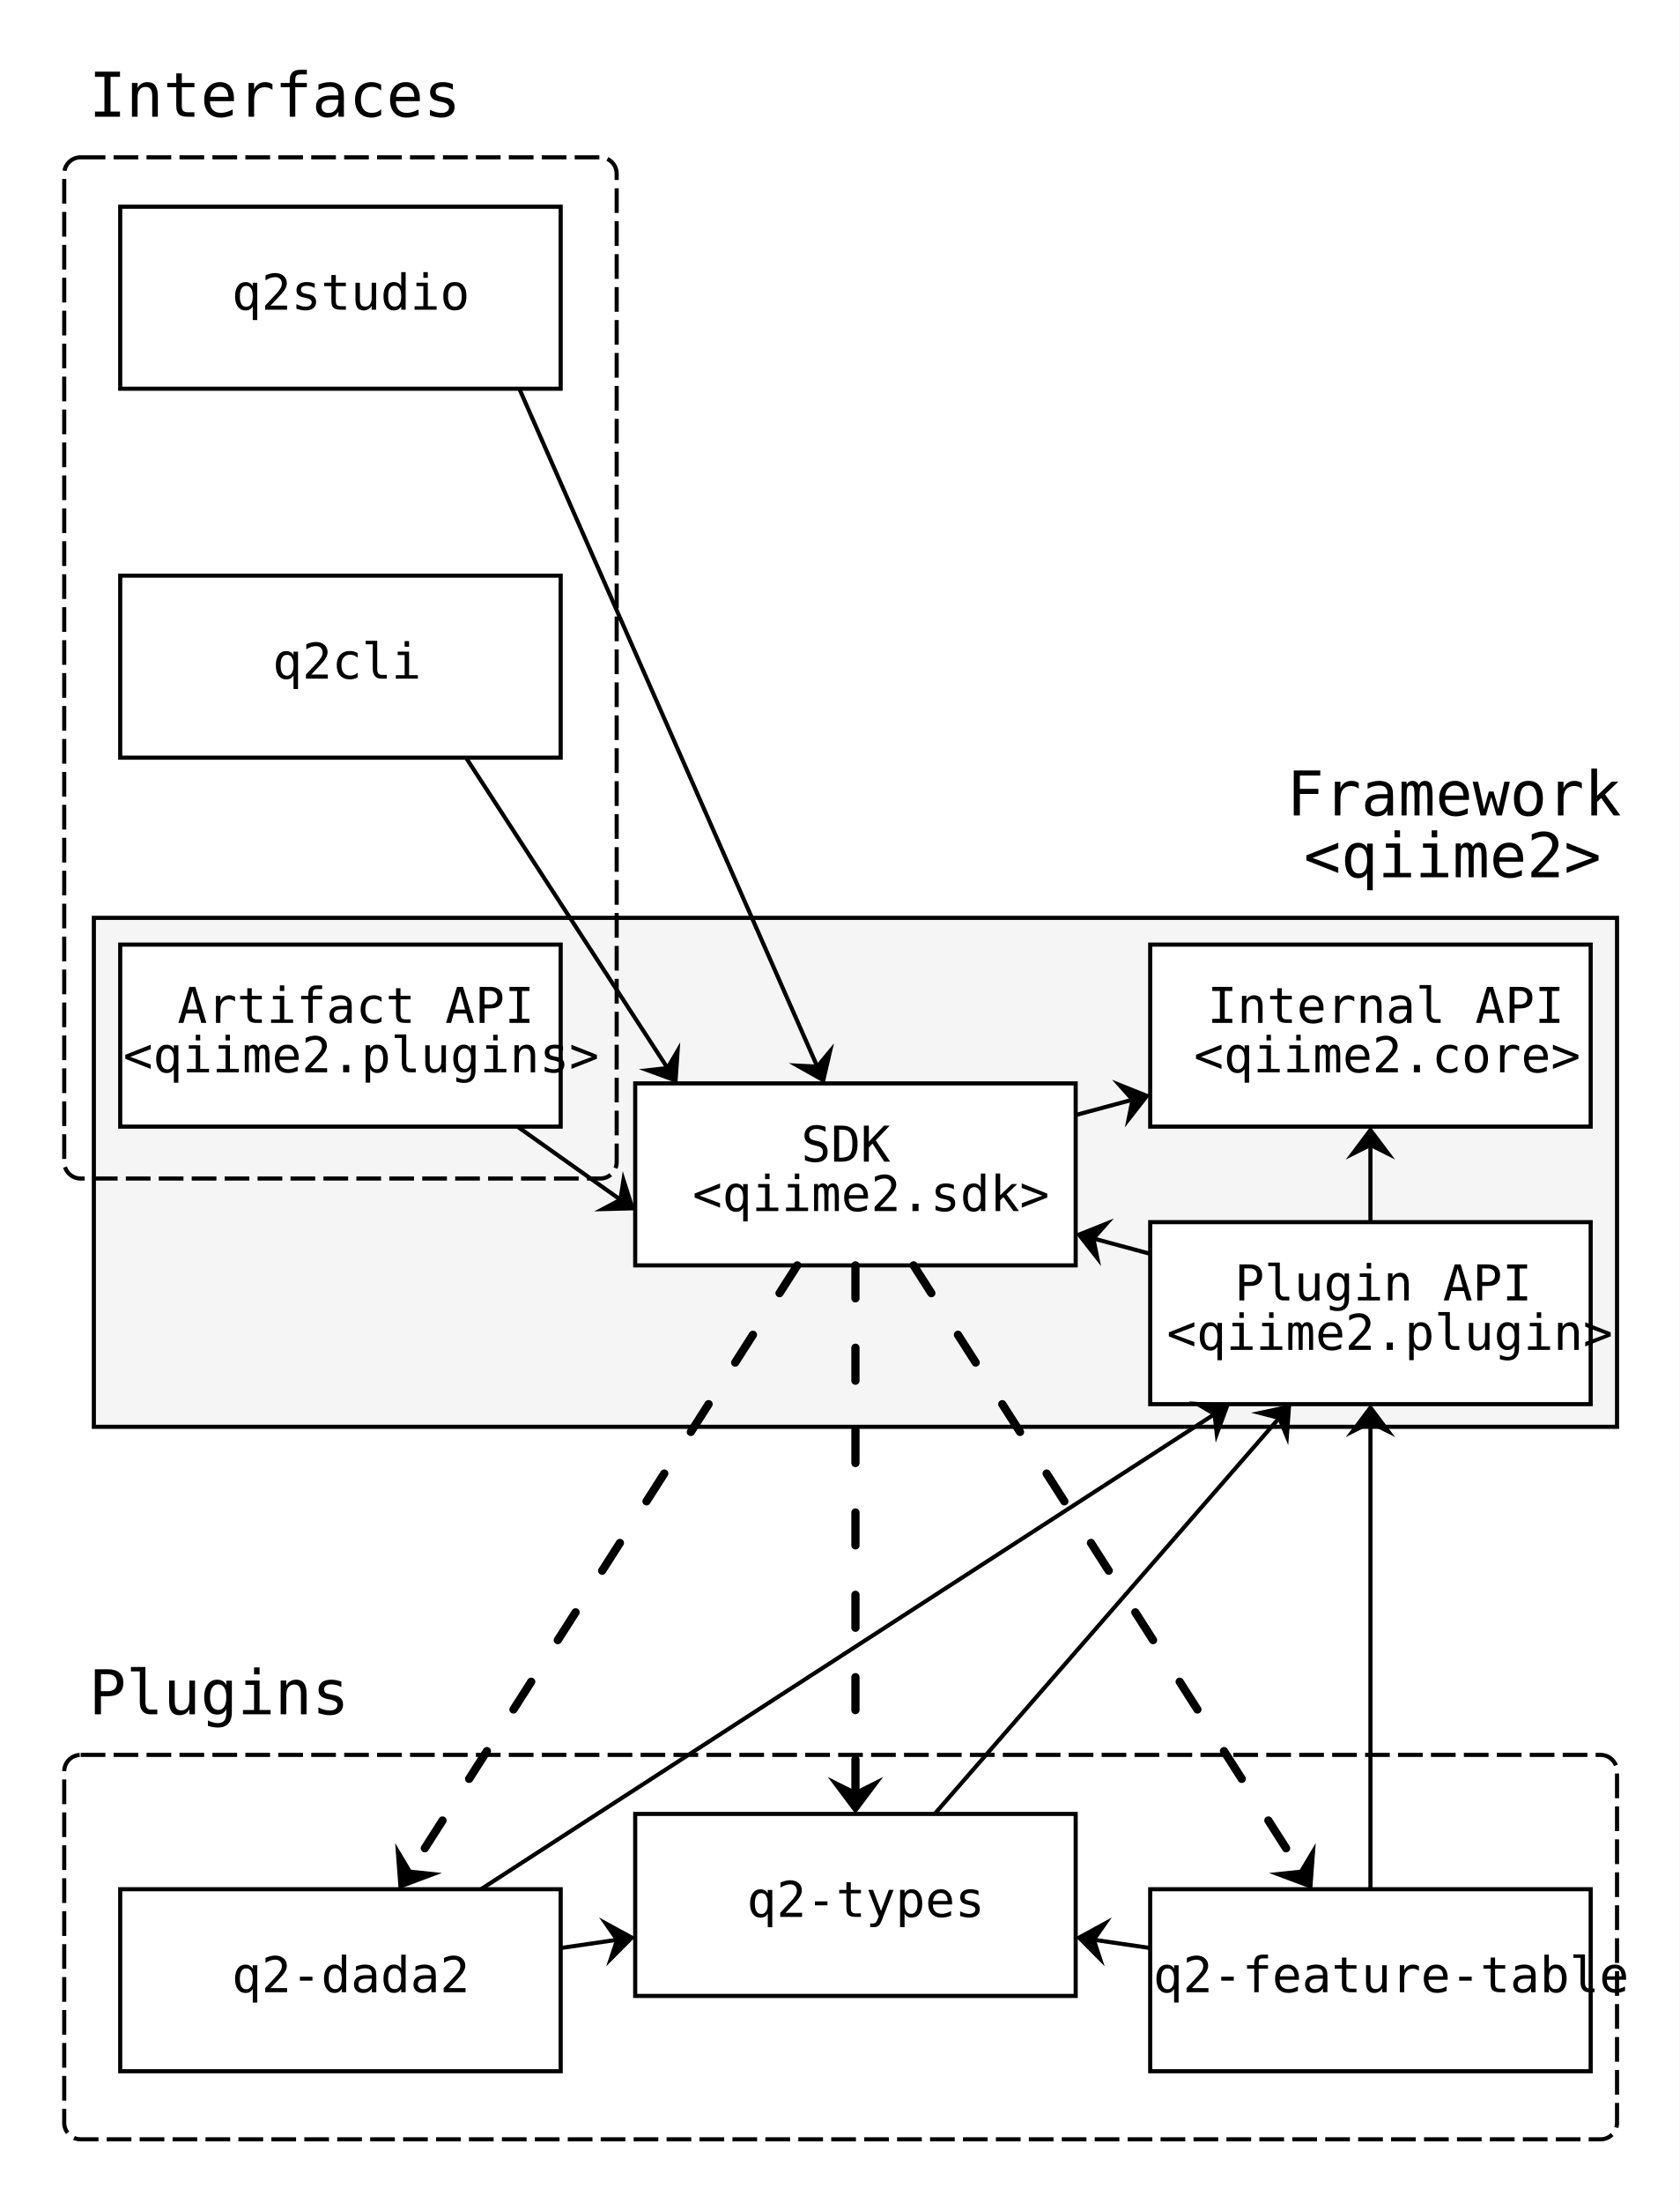
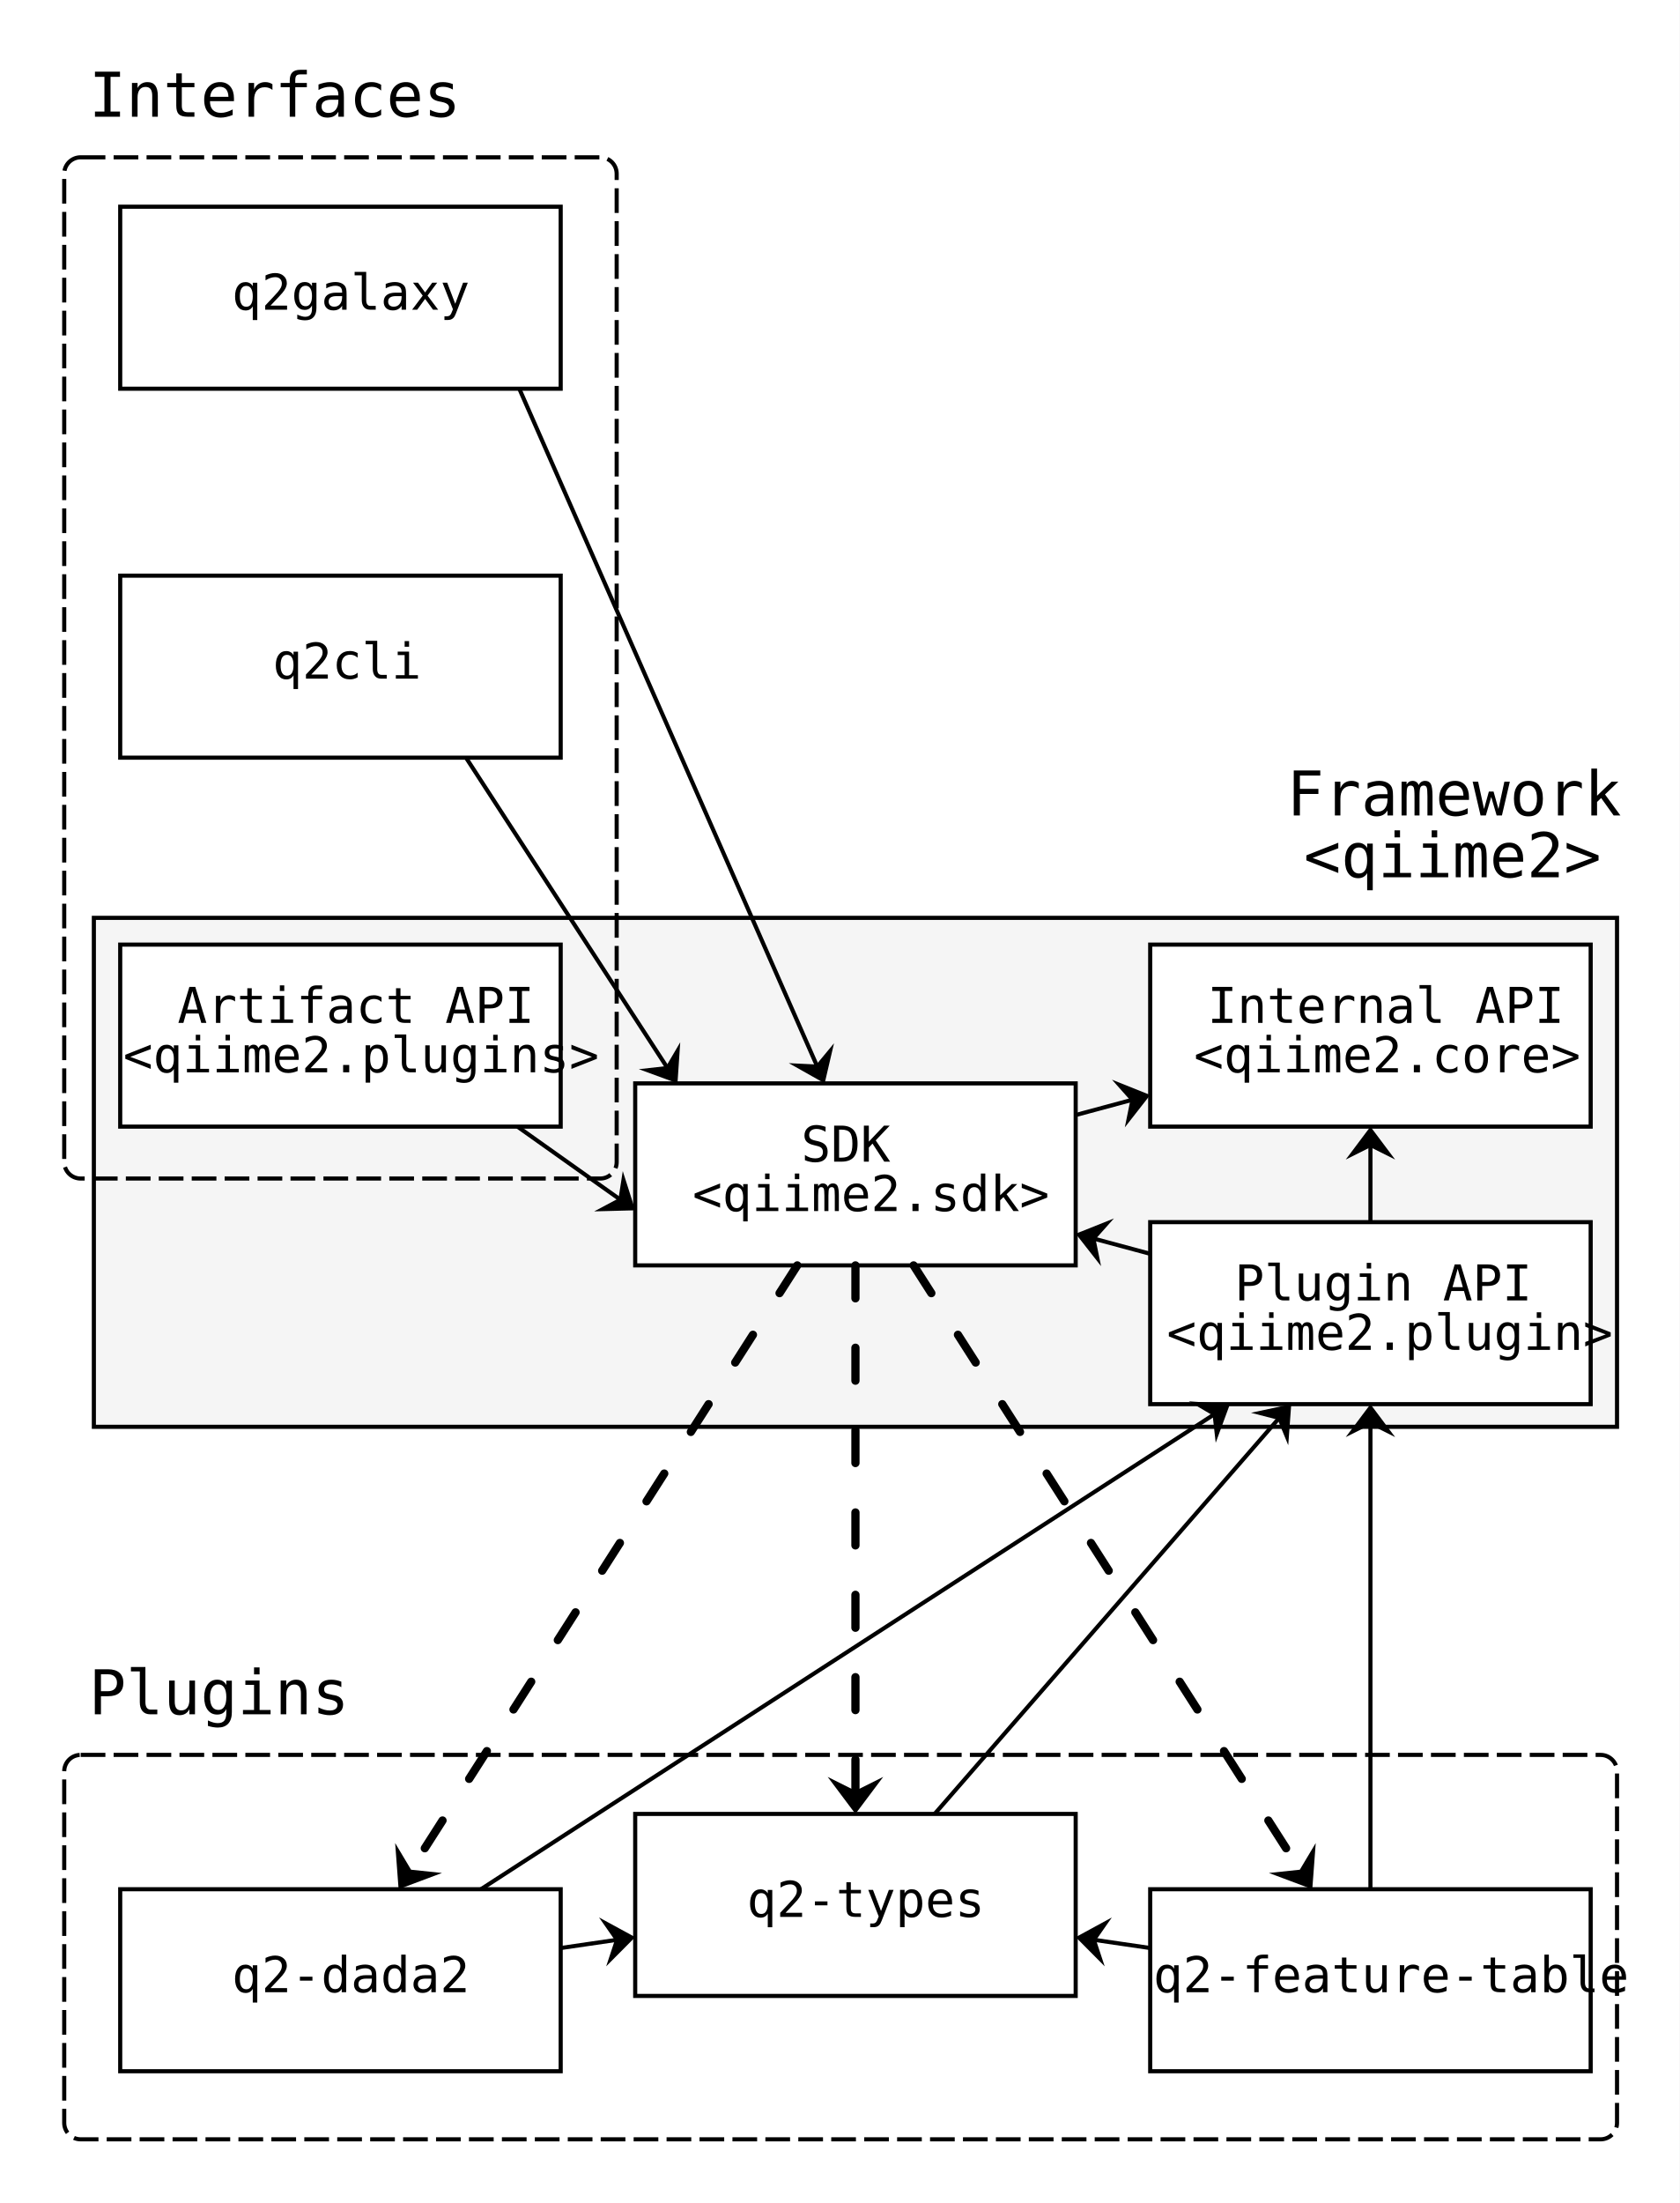
<svg xmlns="http://www.w3.org/2000/svg" fill-opacity="1" color-rendering="auto" color-interpolation="auto" text-rendering="auto" stroke="black" stroke-linecap="square" width="408" stroke-miterlimit="10" shape-rendering="auto" stroke-opacity="1" fill="black" stroke-dasharray="none" font-weight="normal" stroke-width="1" height="535" font-family="'Dialog'" font-style="normal" stroke-linejoin="miter" font-size="12px" stroke-dashoffset="0" image-rendering="auto">
  <defs id="genericDefs" />
  <g>
    <defs id="defs1">
      <clipPath clipPathUnits="userSpaceOnUse" id="clipPath1">
        <path d="M0 0 L408 0 L408 535 L0 535 L0 0 Z" />
      </clipPath>
      <clipPath clipPathUnits="userSpaceOnUse" id="clipPath2">
        <path d="M873 229 L1281 229 L1281 764 L873 764 L873 229 Z" />
      </clipPath>
    </defs>
    <g fill="white" text-rendering="geometricPrecision" shape-rendering="geometricPrecision" transform="translate(-873,-229)" stroke="white">
      <rect x="873" width="408" height="535" y="229" clip-path="url(#clipPath2)" stroke="none" />
    </g>
    <g fill="rgb(245,245,245)" text-rendering="geometricPrecision" shape-rendering="geometricPrecision" transform="matrix(1,0,0,1,-873,-229)" stroke="rgb(245,245,245)">
      <rect x="895.8" width="370" height="123.6" y="451.9" clip-path="url(#clipPath2)" stroke="none" />
    </g>
    <g text-rendering="geometricPrecision" stroke-miterlimit="1.45" shape-rendering="geometricPrecision" transform="matrix(1,0,0,1,-873,-229)" stroke-linecap="butt">
      <rect fill="none" x="895.8" width="370" height="123.6" y="451.9" clip-path="url(#clipPath2)" />
      <text x="1185.576" font-size="15px" y="427.04" clip-path="url(#clipPath2)" font-family="'Consolas'" stroke="none" xml:space="preserve">Framework</text>
      <text x="1189.7" font-size="15px" y="442.04" clip-path="url(#clipPath2)" font-family="'Consolas'" stroke="none" xml:space="preserve">&lt;qiime2&gt;</text>
      <rect x="888.6" y="267.2" clip-path="url(#clipPath2)" fill="none" width="134.2" stroke-dasharray="6,2" rx="4" ry="4" height="248.008" />
      <text x="894.6" font-size="15px" y="257.34" clip-path="url(#clipPath2)" font-family="'Consolas'" stroke="none" xml:space="preserve">Interfaces</text>
      <rect x="888.6" y="655.178" clip-path="url(#clipPath2)" fill="none" width="377.2" stroke-dasharray="6,2" rx="4" ry="4" height="93.358" />
      <text x="894.6" font-size="15px" y="645.318" clip-path="url(#clipPath2)" font-family="'Consolas'" stroke="none" xml:space="preserve">Plugins</text>
    </g>
    <g fill="white" text-rendering="geometricPrecision" shape-rendering="geometricPrecision" transform="matrix(1,0,0,1,-873,-229)" stroke="white">
      <rect x="1027.3" width="107" height="44.2" y="669.514" clip-path="url(#clipPath2)" stroke="none" />
    </g>
    <g text-rendering="geometricPrecision" stroke-miterlimit="1.45" shape-rendering="geometricPrecision" transform="matrix(1,0,0,1,-873,-229)" stroke-linecap="butt">
      <rect fill="none" x="1027.3" width="107" height="44.2" y="669.514" clip-path="url(#clipPath2)" />
      <text x="1054.409" xml:space="preserve" y="694.526" clip-path="url(#clipPath2)" font-family="'Consolas'" stroke="none">q2-types</text>
    </g>
    <g fill="white" text-rendering="geometricPrecision" shape-rendering="geometricPrecision" transform="matrix(1,0,0,1,-873,-229)" stroke="white">
      <rect x="902.2" width="107" height="44.2" y="687.8" clip-path="url(#clipPath2)" stroke="none" />
    </g>
    <g text-rendering="geometricPrecision" stroke-miterlimit="1.45" shape-rendering="geometricPrecision" transform="matrix(1,0,0,1,-873,-229)" stroke-linecap="butt">
      <rect fill="none" x="902.2" width="107" height="44.2" y="687.8" clip-path="url(#clipPath2)" />
      <text x="929.309" xml:space="preserve" y="712.812" clip-path="url(#clipPath2)" font-family="'Consolas'" stroke="none">q2-dada2</text>
    </g>
    <g fill="white" text-rendering="geometricPrecision" shape-rendering="geometricPrecision" transform="matrix(1,0,0,1,-873,-229)" stroke="white">
      <rect x="902.2" width="107" height="44.2" y="368.8" clip-path="url(#clipPath2)" stroke="none" />
    </g>
    <g text-rendering="geometricPrecision" stroke-miterlimit="1.45" shape-rendering="geometricPrecision" transform="matrix(1,0,0,1,-873,-229)" stroke-linecap="butt">
      <rect fill="none" x="902.2" width="107" height="44.2" y="368.8" clip-path="url(#clipPath2)" />
      <text x="939.206" xml:space="preserve" y="393.812" clip-path="url(#clipPath2)" font-family="'Consolas'" stroke="none">q2cli</text>
    </g>
    <g fill="white" text-rendering="geometricPrecision" shape-rendering="geometricPrecision" transform="matrix(1,0,0,1,-873,-229)" stroke="white">
      <rect x="902.2" width="107" height="44.2" y="279.2" clip-path="url(#clipPath2)" stroke="none" />
    </g>
    <g text-rendering="geometricPrecision" stroke-miterlimit="1.45" shape-rendering="geometricPrecision" transform="matrix(1,0,0,1,-873,-229)" stroke-linecap="butt">
      <rect fill="none" x="902.2" width="107" height="44.2" y="279.2" clip-path="url(#clipPath2)" />
-       <text x="929.309" xml:space="preserve" y="304.212" clip-path="url(#clipPath2)" font-family="'Consolas'" stroke="none">q2studio</text>
+       <text x="929.309" xml:space="preserve" y="304.212" clip-path="url(#clipPath2)" font-family="'Consolas'" stroke="none">q2galaxy</text>
    </g>
    <g fill="white" text-rendering="geometricPrecision" shape-rendering="geometricPrecision" transform="matrix(1,0,0,1,-873,-229)" stroke="white">
      <rect x="1027.3" width="107" height="44.2" y="492.1" clip-path="url(#clipPath2)" stroke="none" />
    </g>
    <g text-rendering="geometricPrecision" stroke-miterlimit="1.45" shape-rendering="geometricPrecision" transform="matrix(1,0,0,1,-873,-229)" stroke-linecap="butt">
      <rect fill="none" x="1027.3" width="107" height="44.2" y="492.1" clip-path="url(#clipPath2)" />
      <text x="1067.605" xml:space="preserve" y="511.112" clip-path="url(#clipPath2)" font-family="'Consolas'" stroke="none">SDK </text>
      <text x="1041.214" xml:space="preserve" y="523.112" clip-path="url(#clipPath2)" font-family="'Consolas'" stroke="none">&lt;qiime2.sdk&gt;</text>
    </g>
    <g fill="white" text-rendering="geometricPrecision" shape-rendering="geometricPrecision" transform="matrix(1,0,0,1,-873,-229)" stroke="white">
      <rect x="902.2" width="107" height="44.2" y="458.4" clip-path="url(#clipPath2)" stroke="none" />
    </g>
    <g text-rendering="geometricPrecision" stroke-miterlimit="1.45" shape-rendering="geometricPrecision" transform="matrix(1,0,0,1,-873,-229)" stroke-linecap="butt">
      <rect fill="none" x="902.2" width="107" height="44.2" y="458.4" clip-path="url(#clipPath2)" />
      <text x="916.114" xml:space="preserve" y="477.412" clip-path="url(#clipPath2)" font-family="'Consolas'" stroke="none">Artifact API</text>
      <text x="902.919" xml:space="preserve" y="489.412" clip-path="url(#clipPath2)" font-family="'Consolas'" stroke="none">&lt;qiime2.plugins&gt;</text>
    </g>
    <g fill="white" text-rendering="geometricPrecision" shape-rendering="geometricPrecision" transform="matrix(1,0,0,1,-873,-229)" stroke="white">
      <rect x="1152.4" width="107" height="44.2" y="687.8" clip-path="url(#clipPath2)" stroke="none" />
    </g>
    <g text-rendering="geometricPrecision" stroke-miterlimit="1.45" shape-rendering="geometricPrecision" transform="matrix(1,0,0,1,-873,-229)" stroke-linecap="butt">
      <rect fill="none" x="1152.4" width="107" height="44.2" y="687.8" clip-path="url(#clipPath2)" />
      <text x="1153.119" xml:space="preserve" y="712.812" clip-path="url(#clipPath2)" font-family="'Consolas'" stroke="none">q2-feature-table</text>
    </g>
    <g fill="white" text-rendering="geometricPrecision" shape-rendering="geometricPrecision" transform="matrix(1,0,0,1,-873,-229)" stroke="white">
      <rect x="1152.4" width="107" height="44.2" y="525.8" clip-path="url(#clipPath2)" stroke="none" />
    </g>
    <g text-rendering="geometricPrecision" stroke-miterlimit="1.45" shape-rendering="geometricPrecision" transform="matrix(1,0,0,1,-873,-229)" stroke-linecap="butt">
      <rect fill="none" x="1152.4" width="107" height="44.2" y="525.8" clip-path="url(#clipPath2)" />
      <text x="1172.912" xml:space="preserve" y="544.812" clip-path="url(#clipPath2)" font-family="'Consolas'" stroke="none">Plugin API</text>
      <text x="1156.418" xml:space="preserve" y="556.812" clip-path="url(#clipPath2)" font-family="'Consolas'" stroke="none">&lt;qiime2.plugin&gt;</text>
    </g>
    <g fill="white" text-rendering="geometricPrecision" shape-rendering="geometricPrecision" transform="matrix(1,0,0,1,-873,-229)" stroke="white">
      <rect x="1152.4" width="107" height="44.2" y="458.4" clip-path="url(#clipPath2)" stroke="none" />
    </g>
    <g text-rendering="geometricPrecision" stroke-miterlimit="1.45" shape-rendering="geometricPrecision" transform="matrix(1,0,0,1,-873,-229)" stroke-linecap="butt">
      <rect fill="none" x="1152.4" width="107" height="44.2" y="458.4" clip-path="url(#clipPath2)" />
      <text x="1166.314" xml:space="preserve" y="477.412" clip-path="url(#clipPath2)" font-family="'Consolas'" stroke="none">Internal API</text>
      <text x="1163.015" xml:space="preserve" y="489.412" clip-path="url(#clipPath2)" font-family="'Consolas'" stroke="none">&lt;qiime2.core&gt;</text>
      <path fill="none" d="M1009.2 702.08 L1023.342 700.013" clip-path="url(#clipPath2)" />
      <path d="M1027.3 699.434 L1018.516 694.654 L1022.352 700.158 L1020.252 706.528 Z" clip-path="url(#clipPath2)" stroke="none" />
      <path fill="none" d="M986.211 413.019 L1035.387 488.741" clip-path="url(#clipPath2)" />
      <path d="M1037.565 492.096 L1038.24 482.119 L1034.842 487.903 L1028.176 488.654 Z" clip-path="url(#clipPath2)" stroke="none" />
      <path fill="none" d="M999.133 323.373 L1071.715 488.433" clip-path="url(#clipPath2)" />
      <path d="M1073.325 492.094 L1075.597 482.356 L1071.312 487.517 L1064.612 487.186 Z" clip-path="url(#clipPath2)" stroke="none" />
      <path fill="none" stroke-dasharray="8,6,0,6" d="M1080.8 536.3 L1080.8 665.014" stroke-width="2" clip-path="url(#clipPath2)" stroke-linecap="round" />
      <path stroke-dasharray="8,6,0,6" d="M1080.8 669.514 L1087.55 660.514 L1080.8 663.889 L1074.05 660.514 Z" stroke-width="2" clip-path="url(#clipPath2)" stroke-linecap="round" stroke="none" />
      <path fill="none" stroke-dasharray="8,6,0,6" d="M1066.673 536.3 L972.251 684.009" stroke-width="2" clip-path="url(#clipPath2)" stroke-linecap="round" />
      <path stroke-dasharray="8,6,0,6" d="M969.827 687.8 L980.362 683.852 L972.857 683.061 L968.987 676.581 Z" stroke-width="2" clip-path="url(#clipPath2)" stroke-linecap="round" stroke="none" />
      <path fill="none" d="M998.745 502.628 L1024.068 520.608" clip-path="url(#clipPath2)" />
      <path d="M1027.33 522.924 L1024.28 513.4 L1023.253 520.029 L1017.333 523.184 Z" clip-path="url(#clipPath2)" stroke="none" />
      <path fill="none" stroke-dasharray="8,6,0,6" d="M1094.927 536.3 L1189.349 684.009" stroke-width="2" clip-path="url(#clipPath2)" stroke-linecap="round" />
      <path stroke-dasharray="8,6,0,6" d="M1191.773 687.8 L1192.612 676.581 L1188.743 683.061 L1181.238 683.852 Z" stroke-width="2" clip-path="url(#clipPath2)" stroke-linecap="round" stroke="none" />
      <path fill="none" d="M1152.4 702.08 L1138.258 700.013" clip-path="url(#clipPath2)" />
      <path d="M1134.3 699.434 L1141.348 706.528 L1139.247 700.158 L1143.084 694.654 Z" clip-path="url(#clipPath2)" stroke="none" />
      <path fill="none" d="M1100.038 669.514 L1184.036 573.017" clip-path="url(#clipPath2)" />
      <path d="M1186.662 570 L1176.884 572.095 L1183.38 573.771 L1185.935 579.973 Z" clip-path="url(#clipPath2)" stroke="none" />
      <path fill="none" d="M1205.9 687.8 L1205.9 574" clip-path="url(#clipPath2)" />
      <path d="M1205.9 570 L1199.9 578 L1205.9 575 L1211.9 578 Z" clip-path="url(#clipPath2)" stroke="none" />
      <path fill="none" d="M989.832 687.8 L1168.41 572.174" clip-path="url(#clipPath2)" />
      <path d="M1171.768 570 L1161.792 569.312 L1167.571 572.717 L1168.313 579.385 Z" clip-path="url(#clipPath2)" stroke="none" />
      <path fill="none" d="M1152.4 533.488 L1138.162 529.653" clip-path="url(#clipPath2)" />
      <path d="M1134.3 528.612 L1140.464 536.486 L1139.128 529.913 L1143.585 524.899 Z" clip-path="url(#clipPath2)" stroke="none" />
      <path fill="none" d="M1134.3 499.788 L1148.538 495.952" clip-path="url(#clipPath2)" />
      <path d="M1152.4 494.912 L1143.115 491.2 L1147.572 496.213 L1146.236 502.786 Z" clip-path="url(#clipPath2)" stroke="none" />
      <path fill="none" d="M1205.9 525.8 L1205.9 506.6" clip-path="url(#clipPath2)" />
      <path d="M1205.9 502.6 L1199.9 510.6 L1205.9 507.6 L1211.9 510.6 Z" clip-path="url(#clipPath2)" stroke="none" />
    </g>
  </g>
</svg>
